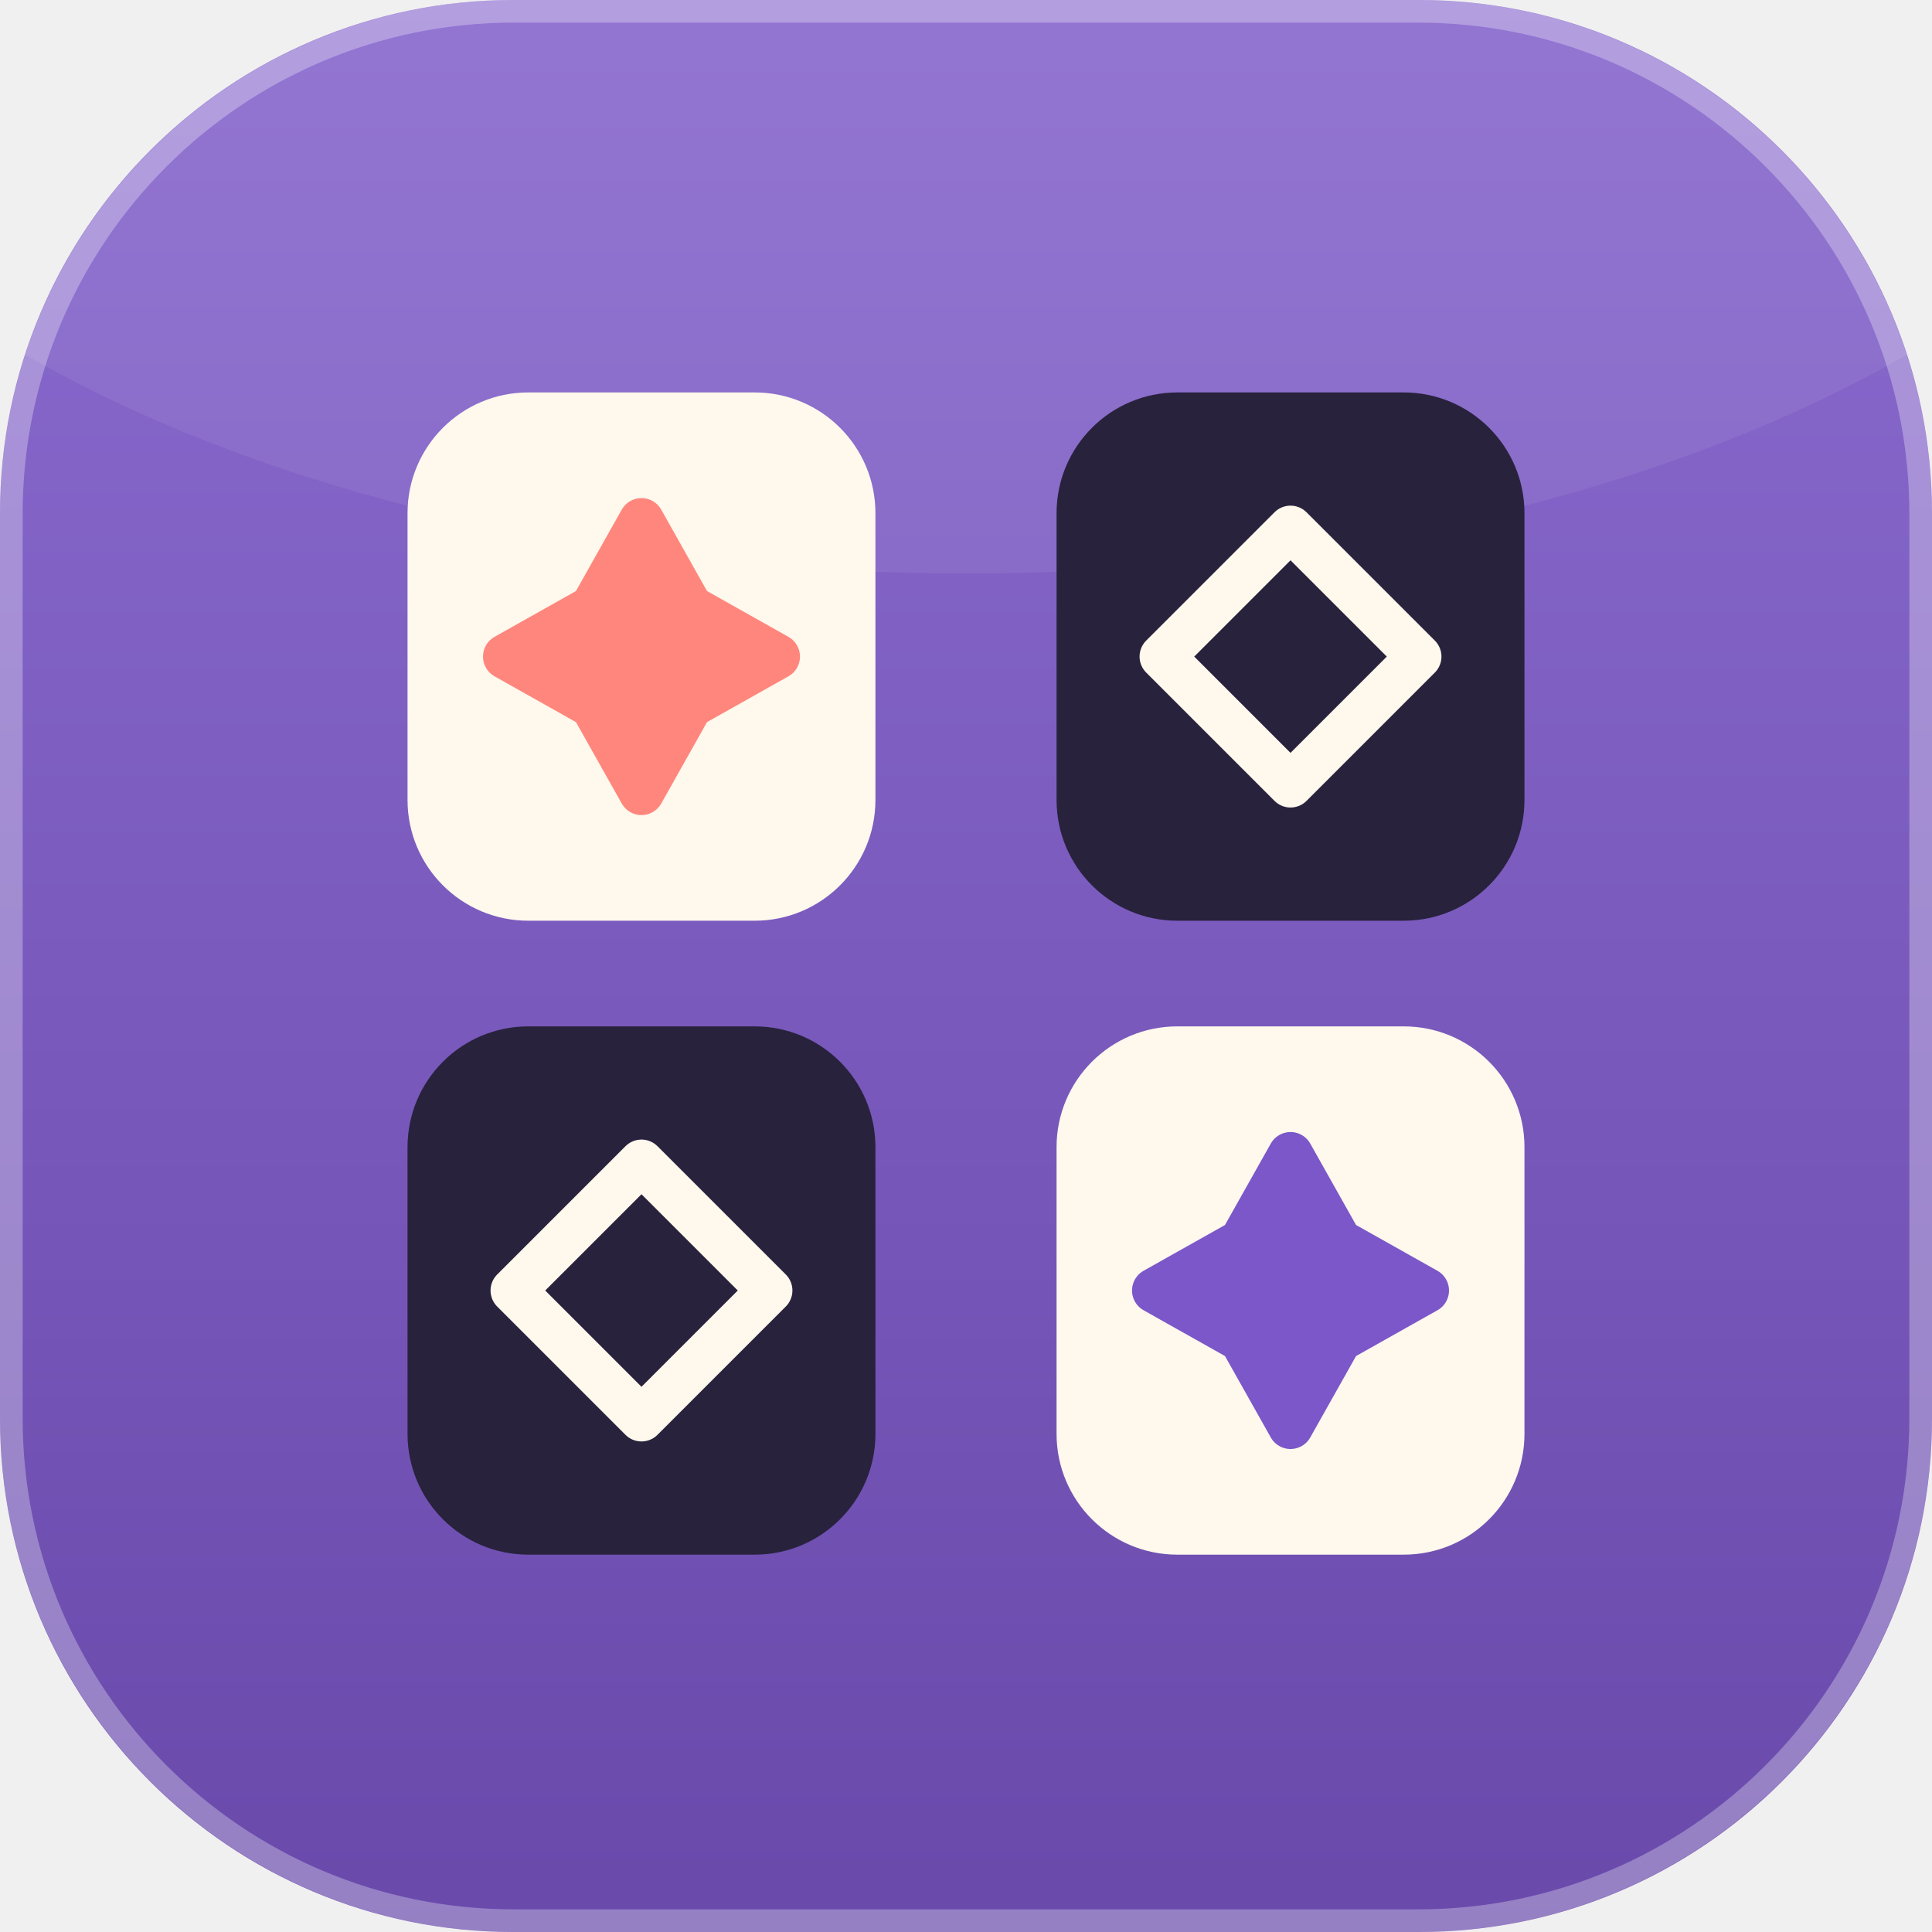
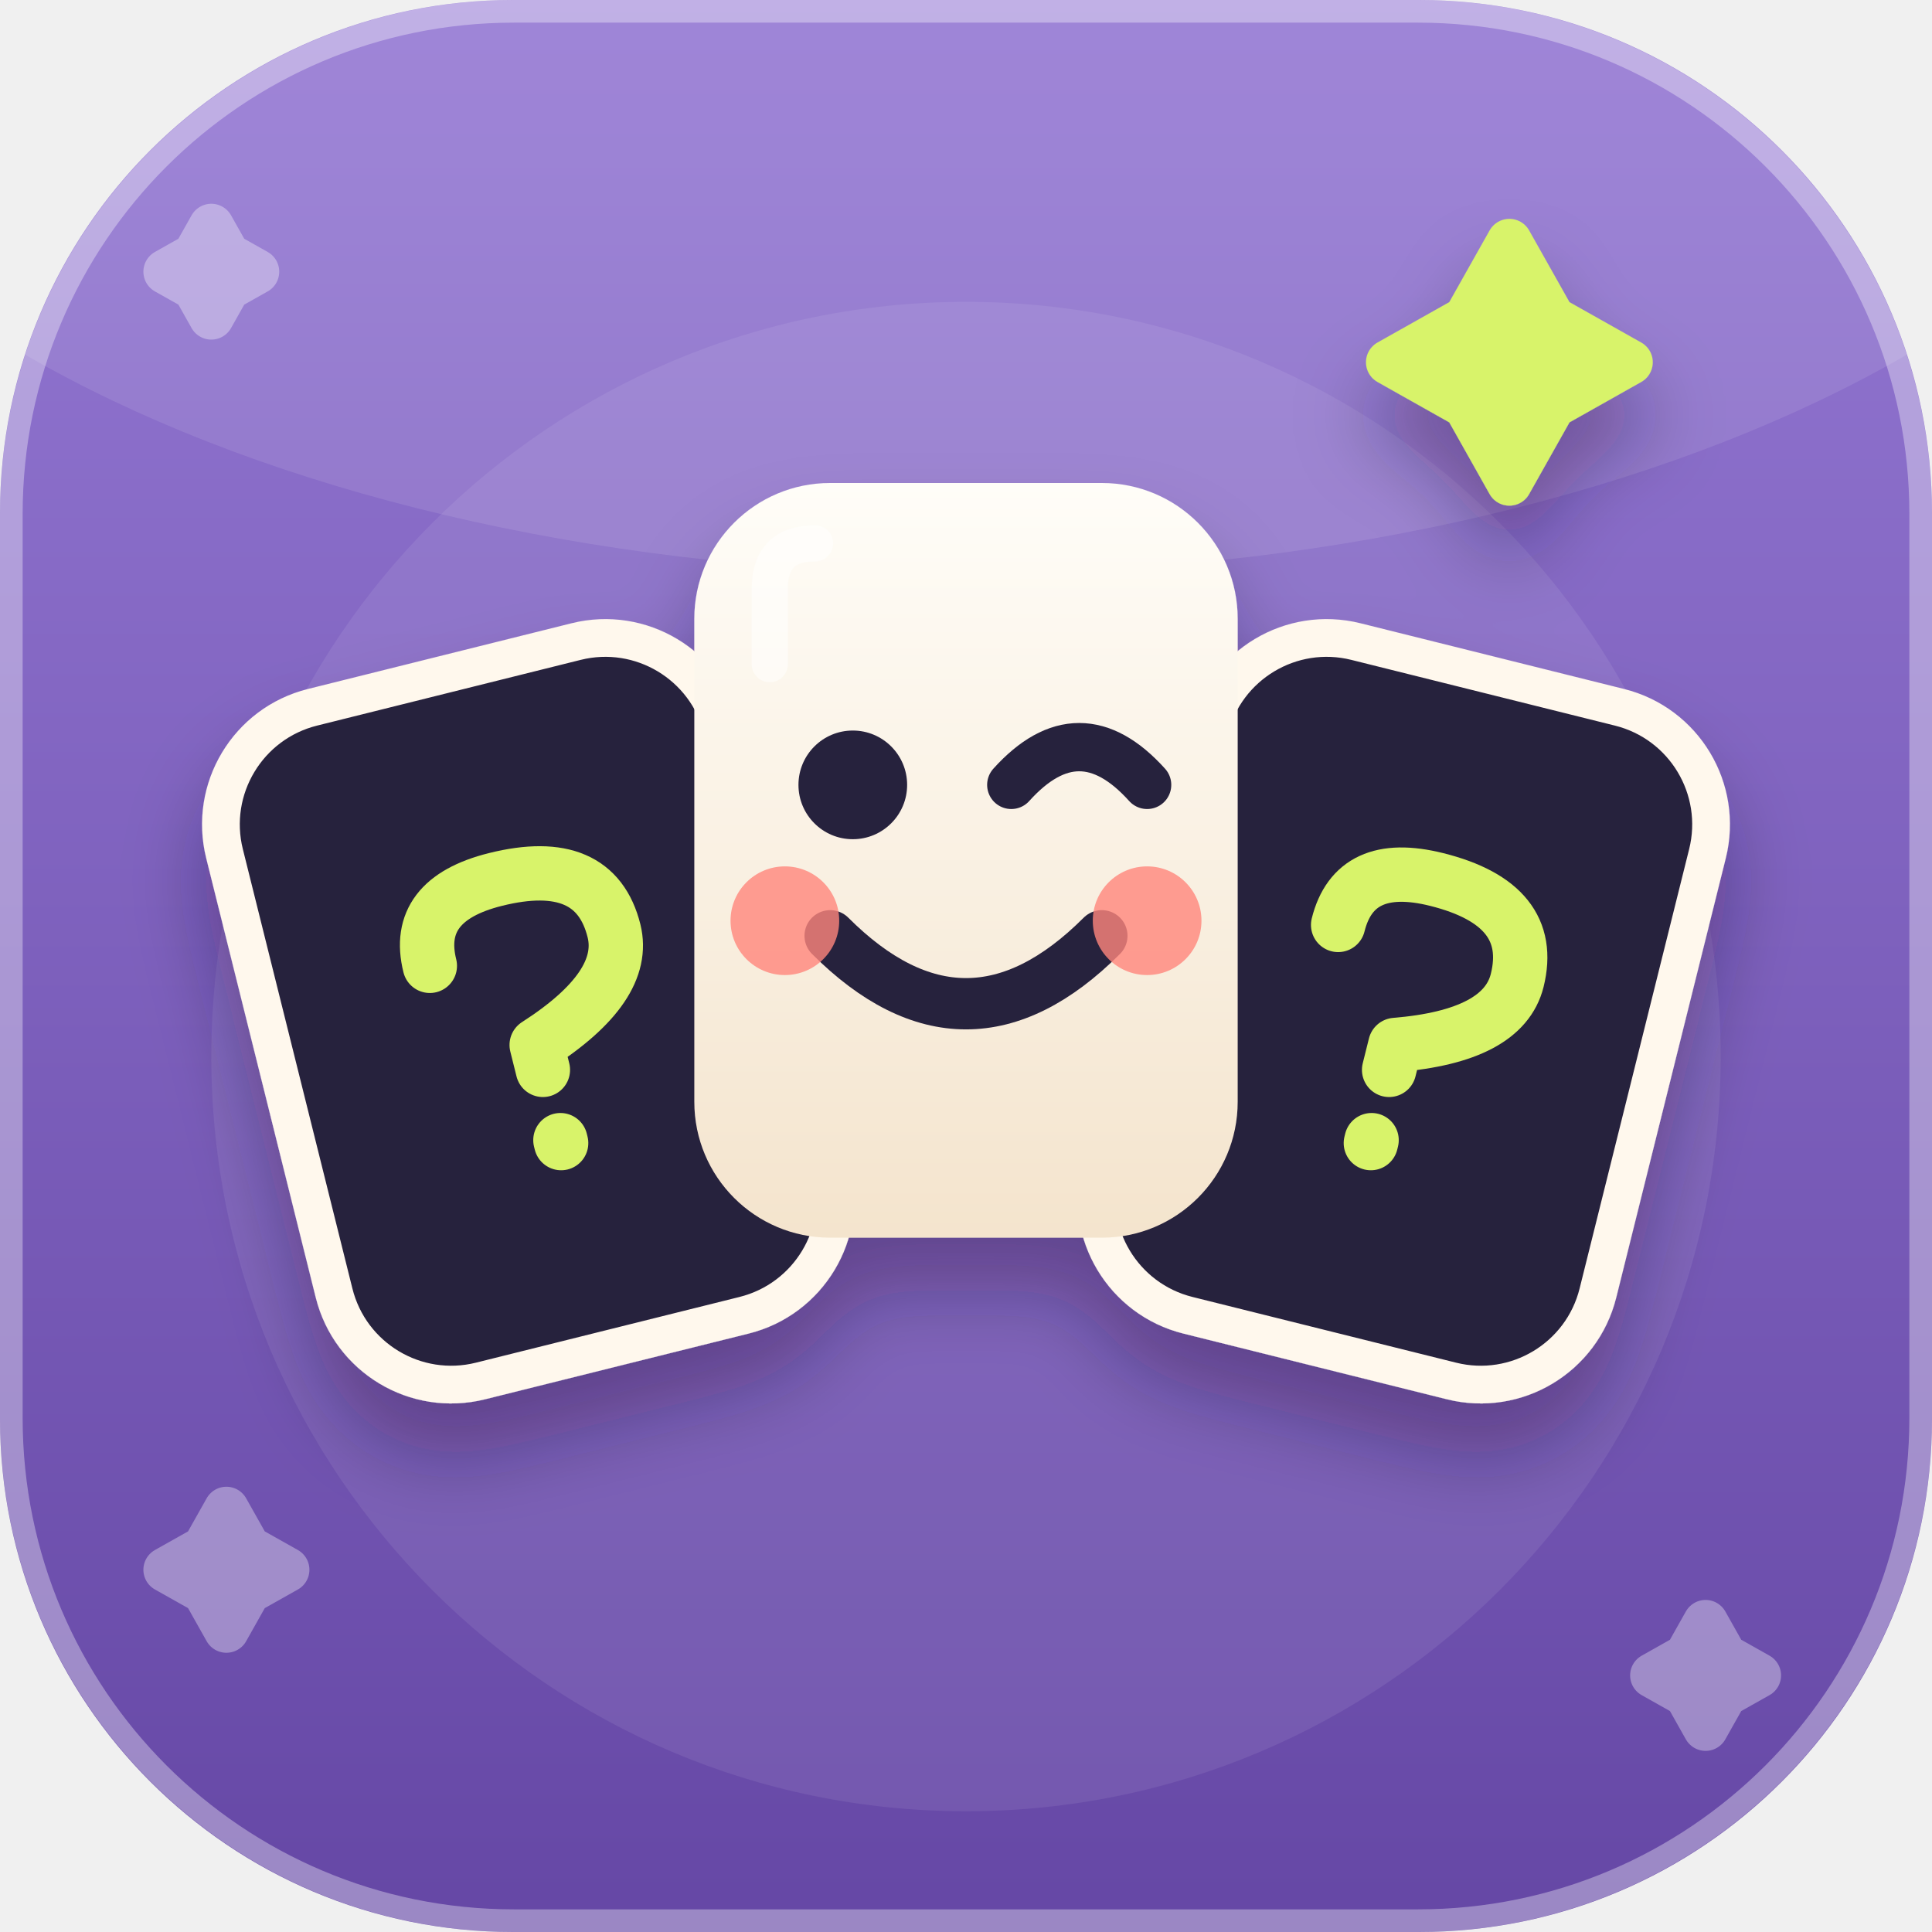
- <svg xmlns="http://www.w3.org/2000/svg" viewBox="0 0 128 128" fill="none">
+ <svg xmlns="http://www.w3.org/2000/svg" viewBox="0 0 128 128" fill="none" stroke-linecap="round" stroke-linejoin="round">
  <defs>
    <linearGradient id="b-memory" x1="0" y1="0" x2="0" y2="1">
-       <stop offset="0" stop-color="#8b6bcf" />
-       <stop offset="1" stop-color="#694aab" />
+       <stop offset="0" stop-color="#9579d4" />
+       <stop offset="1" stop-color="#6547a5" />
    </linearGradient>
    <clipPath id="c-memory">
      <rect width="128" height="128" rx="34" />
    </clipPath>
+     <linearGradient id="p-memory" x1="0" y1="0" x2="0" y2="1">
+       <stop offset="0" stop-color="#fffdf8" />
+       <stop offset="1" stop-color="#f4e4cd" />
+     </linearGradient>
+     <filter id="s-memory" x="-20%" y="-20%" width="140%" height="140%">
+       <feDropShadow dx="0" dy="3.5" stdDeviation="2.5" flood-color="#140c28" flood-opacity=".32" />
+     </filter>
  </defs>
  <rect width="128" height="128" rx="34" fill="url(#b-memory)" />
  <g clip-path="url(#c-memory)">
-     <ellipse cx="64" cy="-6" rx="84" ry="44" fill="#fff" fill-opacity=".07" />
+     <ellipse cx="64" cy="-6" rx="84" ry="44" fill="#fff" fill-opacity=".1" />
+     <circle cx="64" cy="70" r="50" fill="#fff" fill-opacity=".08" />
+     <g opacity=".35">
+       <path d="M15 100L16.44 102.56L19 104L16.44 105.44L15 108L13.56 105.44L11 104L13.56 102.56Z" fill="#fff" stroke="#fff" stroke-width="3" />
+     </g>
+     <g opacity=".35">
+       <path d="M113 107.5L114.26 109.74L116.5 111L114.26 112.26L113 114.5L111.74 112.26L109.5 111L111.74 109.74Z" fill="#fff" stroke="#fff" stroke-width="3" />
+     </g>
+     <g opacity=".35">
+       <path d="M14 15L15.08 16.92L17 18L15.08 19.08L14 21L12.92 19.08L11 18L12.92 16.92Z" fill="#fff" stroke="#fff" stroke-width="3" />
+     </g>
+     <g filter="url(#s-memory)">
+       <g transform="rotate(-14 35 67)">
+         <g class="fp">
+           <rect x="18" y="44" width="34" height="46" rx="8" fill="#28223d" stroke="#fff8ed" stroke-width="2.5" />
+           <path d="M29.4  62.5Q29.4  58  35  58Q41.8  58  41.8  63.2Q41.8  67  35  69.3V71M35  75.8V76" stroke="#d8f36a" stroke-width="3.6" fill="none" />
+         </g>
+       </g>
+       <g transform="rotate(14 93 67)">
+         <g class="wg">
+           <rect x="76" y="44" width="34" height="46" rx="8" fill="#28223d" stroke="#fff8ed" stroke-width="2.5" />
+           <path d="M87.4  62.5Q87.4  58  93  58Q99.8  58  99.8  63.2Q99.8  67  93  69.3V71M93  75.8V76" stroke="#d8f36a" stroke-width="3.6" fill="none" />
+         </g>
+       </g>
+       <g class="bo">
+         <rect x="46" y="32" width="36" height="50" rx="9" fill="url(#p-memory)" />
+         <path d="M51 44V39q0-3 3-3" stroke="#fff" stroke-opacity=".5" stroke-width="2.4" fill="none" />
+         <circle cx="56.5" cy="52" r="3.6" fill="#28223d" />
+         <path d="M67 52q4.5-5 9 0" stroke="#28223d" stroke-width="3.2" fill="none" />
+         <path d="M55 62q9 9 18 0" stroke="#28223d" stroke-width="3.4" fill="none" />
+         <circle cx="52" cy="61" r="3.6" fill="#ff867c" fill-opacity=".8" />
+         <circle cx="76" cy="61" r="3.6" fill="#ff867c" fill-opacity=".8" />
+       </g>
+       <g class="tw">
+         <path d="M100 16L102.88 21.12L108 24L102.88 26.88L100 32L97.12 26.88L92 24L97.12 21.12Z" fill="#d8f36a" stroke="#d8f36a" stroke-width="3" />
+       </g>
+     </g>
  </g>
-   <g class="fp">
-     <rect x="27" y="26" width="31" height="35" rx="8" fill="#fff8ed" />
-     <path d="M42.5 34.5L45.74 40.26L51.5 43.5L45.74 46.74L42.5 52.5L39.26 46.74L33.5 43.5L39.26 40.26Z" fill="#ff867c" stroke="#ff867c" stroke-width="3" stroke-linejoin="round" />
-   </g>
-   <g class="fp">
-     <rect x="70" y="26" width="31" height="35" rx="8" fill="#28223d" />
-     <path d="M85.5 35L94 43.5L85.5 52L77 43.5Z" fill="none" stroke="#fff8ed" stroke-width="3" stroke-linejoin="round" />
-   </g>
-   <rect x="27" y="68" width="31" height="35" rx="8" fill="#28223d" />
-   <path d="M42.5 77L51 85.5L42.5 94L34 85.5Z" fill="none" stroke="#fff8ed" stroke-width="3" stroke-linejoin="round" />
-   <g class="pu">
-     <rect x="70" y="68" width="31" height="35" rx="8" fill="#fff8ed" />
-     <path d="M85.5 76.5L88.74 82.26L94.5 85.5L88.74 88.74L85.5 94.5L82.26 88.74L76.5 85.5L82.26 82.26Z" fill="#7b57c9" stroke="#7b57c9" stroke-width="3" stroke-linejoin="round" />
-   </g>
-   <rect x=".75" y=".75" width="126.5" height="126.5" rx="33.3" stroke="#fff" stroke-opacity=".3" stroke-width="1.5" />
+   <rect x=".75" y=".75" width="126.5" height="126.5" rx="33.3" stroke="#fff" stroke-opacity=".35" stroke-width="1.5" />
</svg>
